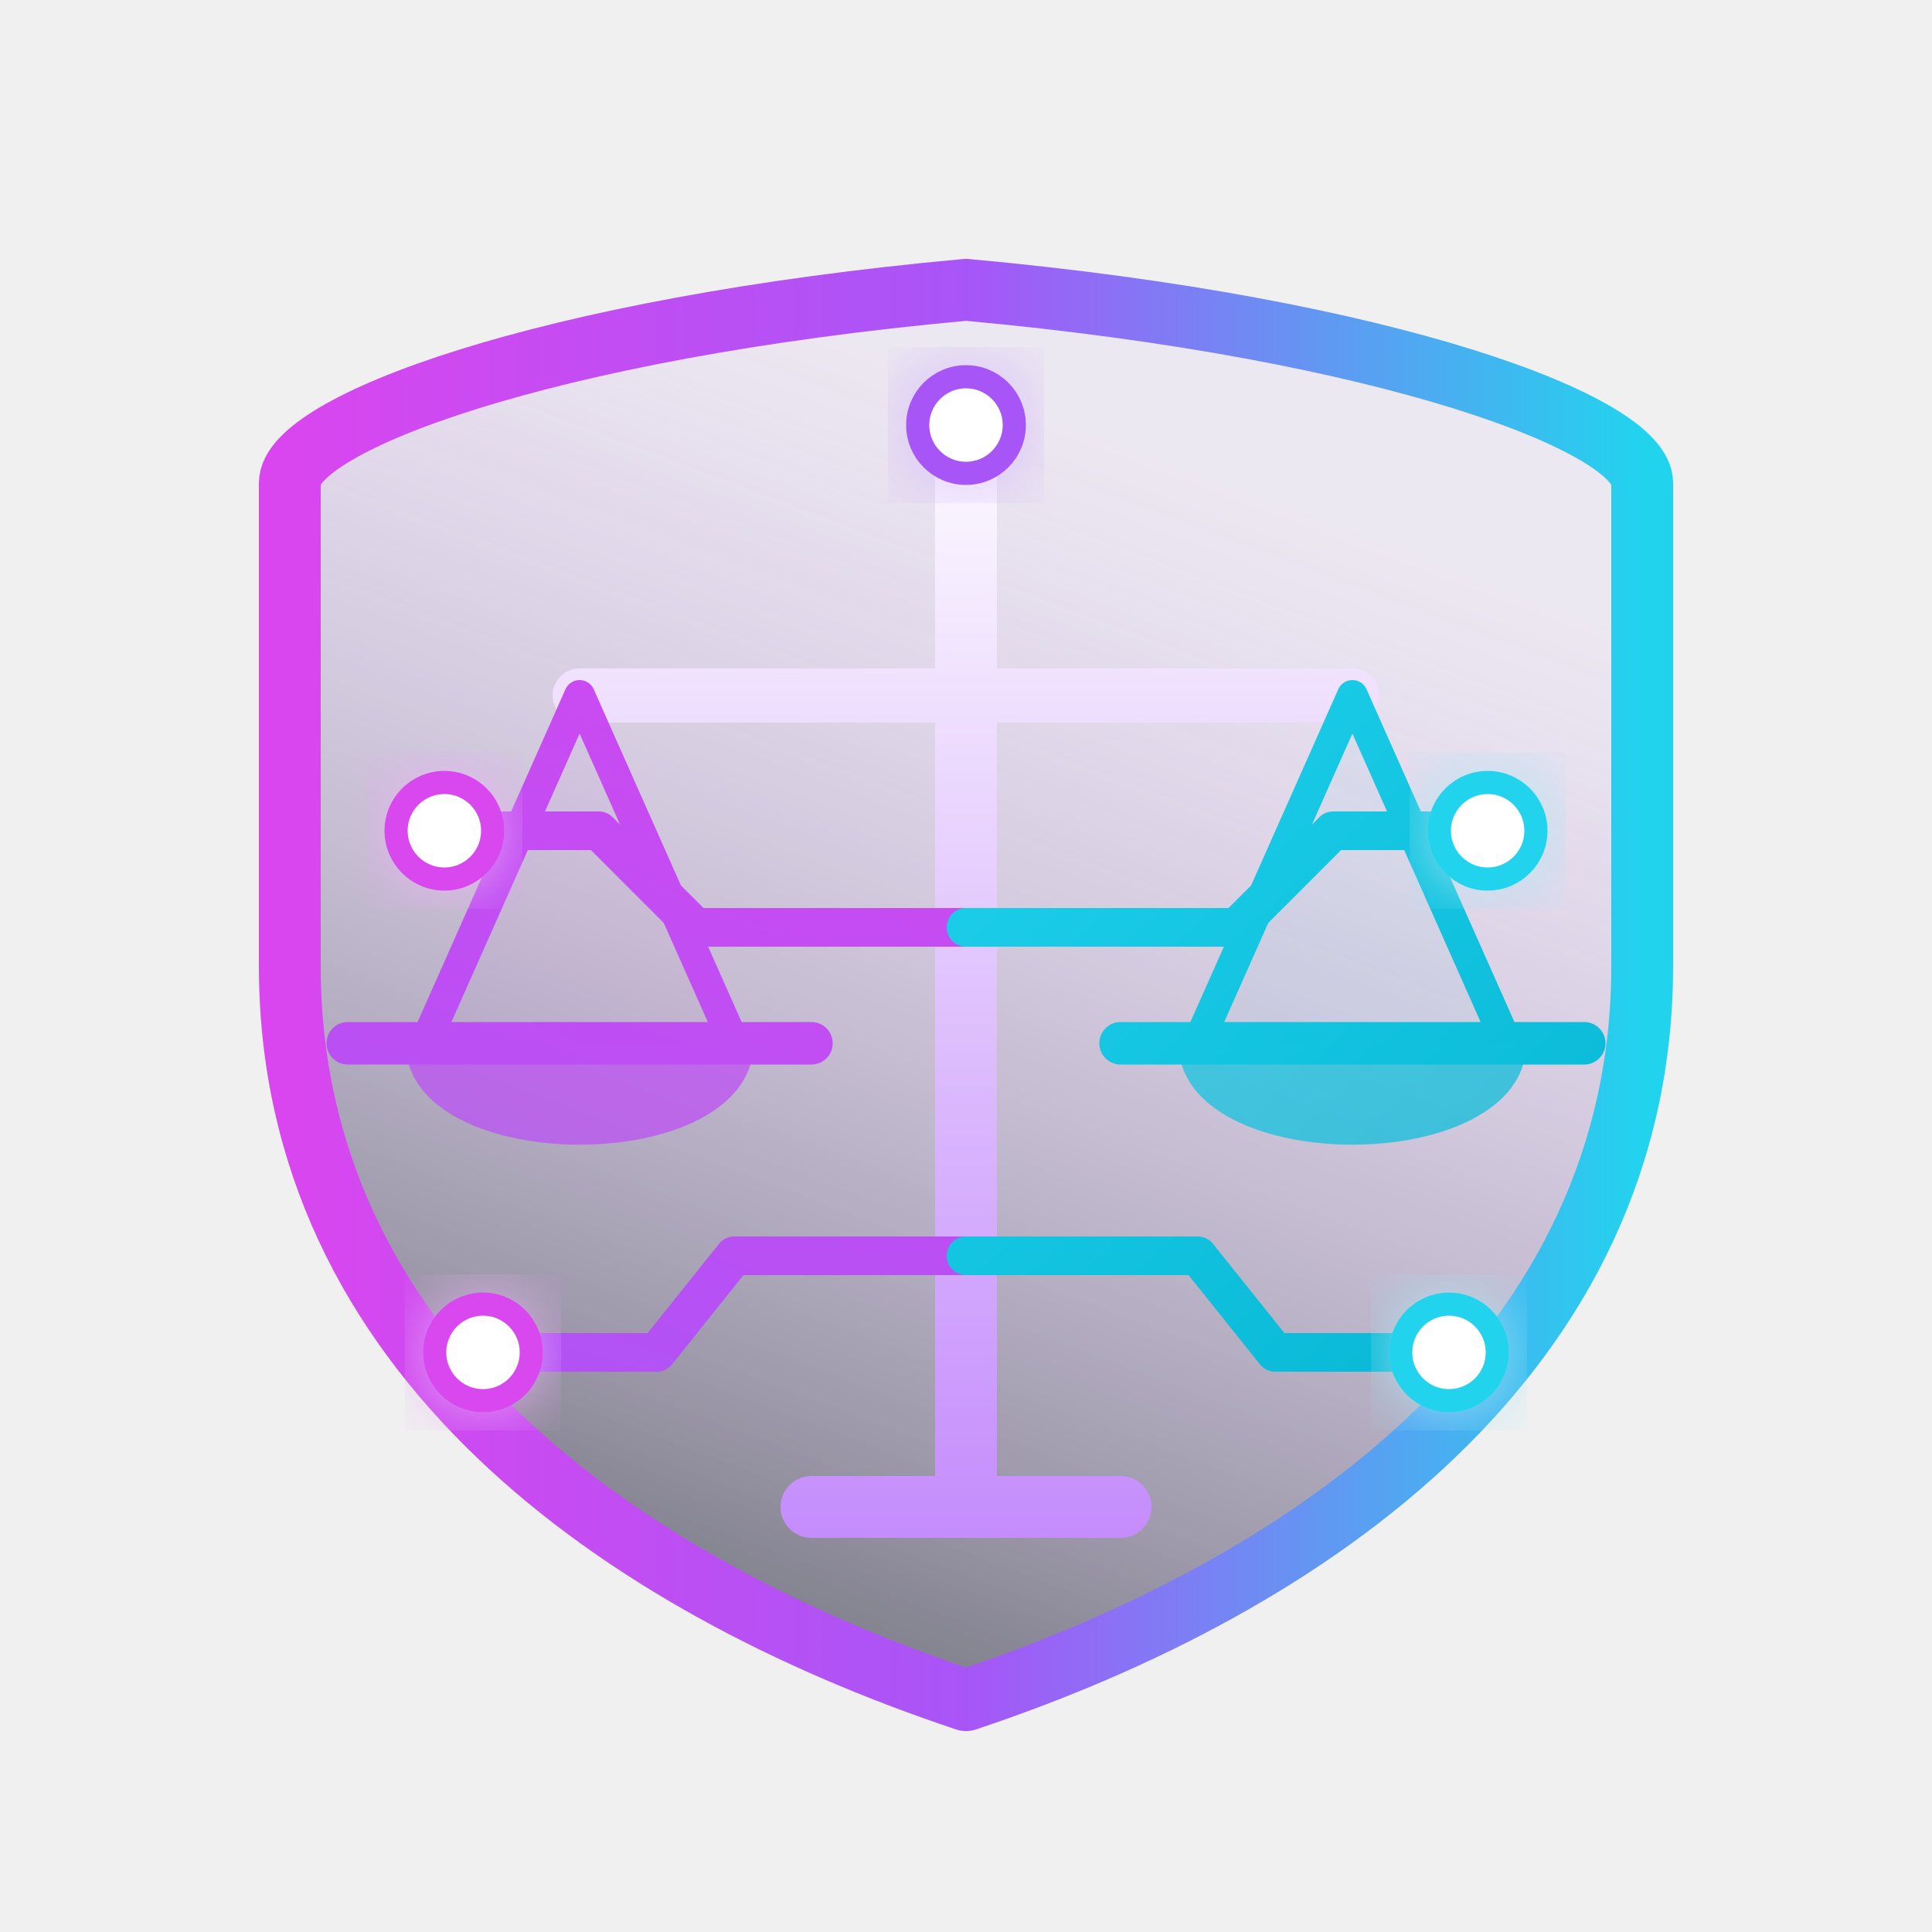
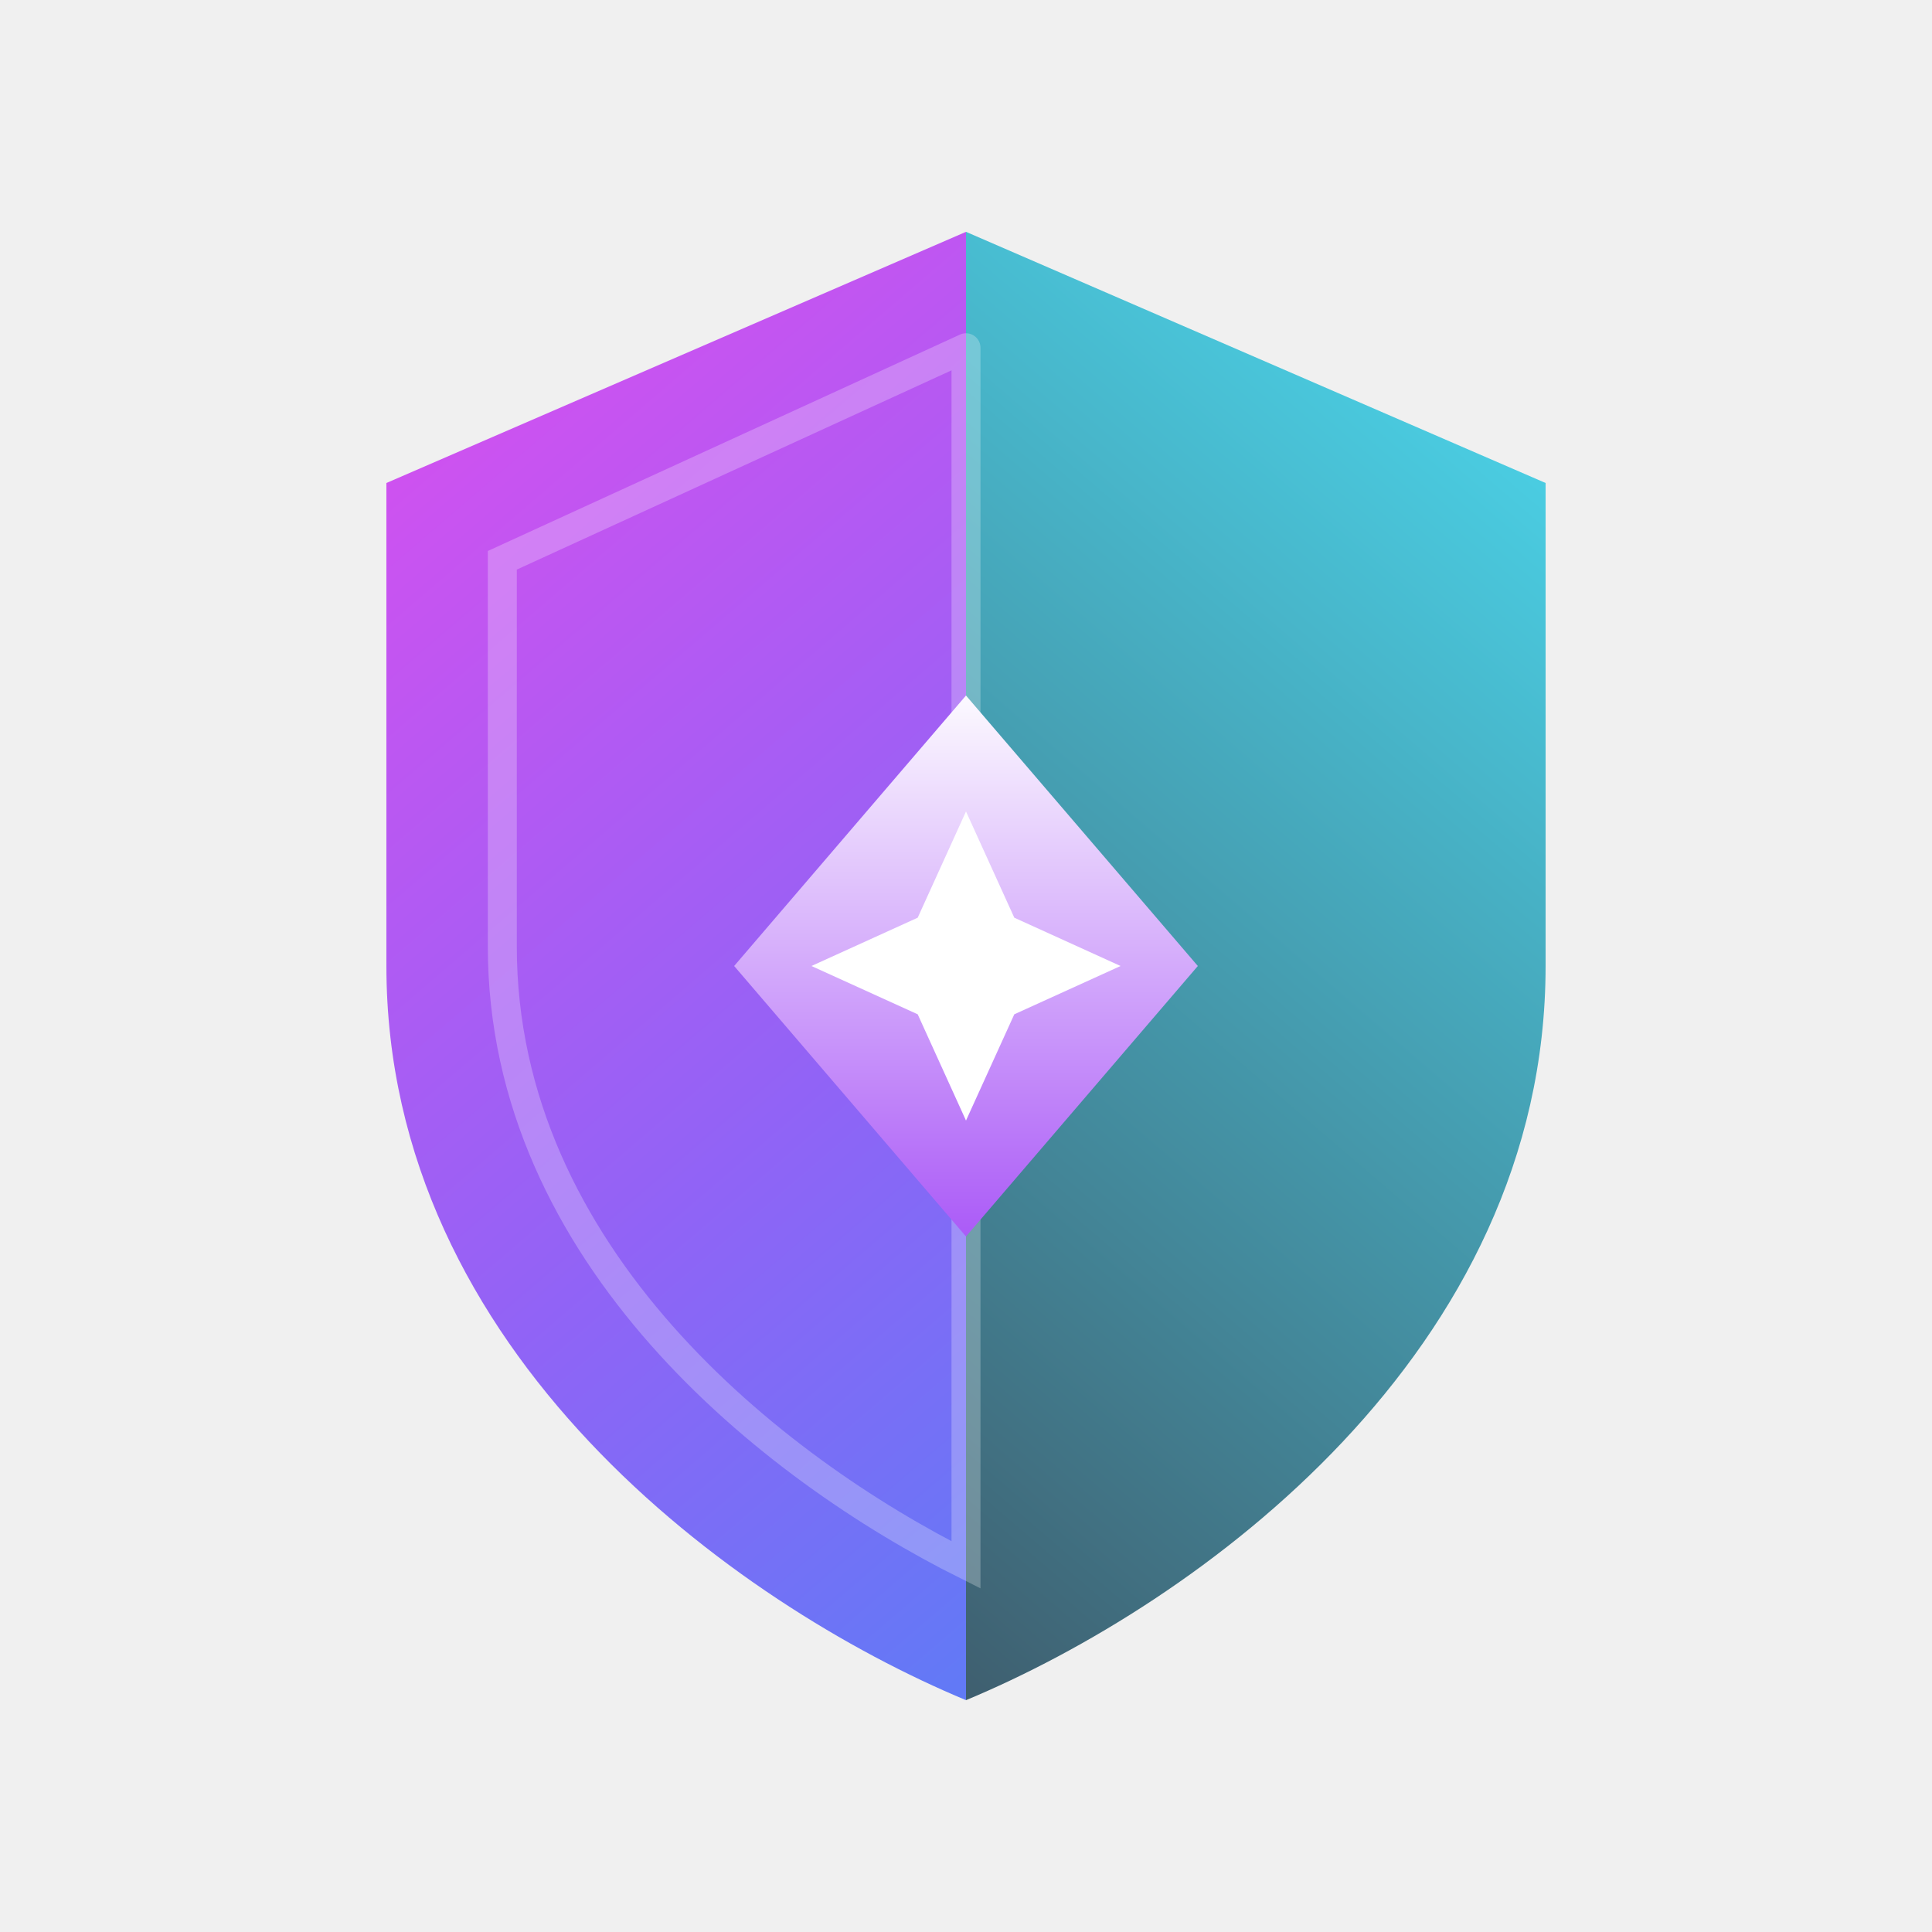
- <svg xmlns="http://www.w3.org/2000/svg" viewBox="0 0 100 100" width="64" height="64" fill="none">
+ <svg xmlns="http://www.w3.org/2000/svg" viewBox="0 0 100 100" width="100%" height="100%" fill="none">
  <defs>
-     <linearGradient id="logo-left-grad" x1="50" y1="20" x2="26" y2="84" gradientUnits="userSpaceOnUse">
+     <linearGradient id="logo-shield-grad-1" x1="20" y1="15" x2="80" y2="85" gradientUnits="userSpaceOnUse">
      <stop offset="0%" stop-color="#d946ef" />
+       <stop offset="50%" stop-color="#8b5cf6" />
+       <stop offset="100%" stop-color="#3b82f6" />
+     </linearGradient>
+     <linearGradient id="logo-shield-grad-2" x1="80" y1="15" x2="20" y2="85" gradientUnits="userSpaceOnUse">
+       <stop offset="0%" stop-color="#22d3ee" />
+       <stop offset="100%" stop-color="#0f172a" />
+     </linearGradient>
+     <linearGradient id="logo-glow-grad" x1="50" y1="35" x2="50" y2="65" gradientUnits="userSpaceOnUse">
+       <stop offset="0%" stop-color="#ffffff" />
      <stop offset="100%" stop-color="#a855f7" />
    </linearGradient>
-     <linearGradient id="logo-right-grad" x1="50" y1="30" x2="85" y2="68" gradientUnits="userSpaceOnUse">
-       <stop offset="0%" stop-color="#22d3ee" />
-       <stop offset="100%" stop-color="#06b6d4" />
-     </linearGradient>
-     <linearGradient id="logo-border-grad" x1="15" y1="50" x2="85" y2="50" gradientUnits="userSpaceOnUse">
-       <stop offset="0%" stop-color="#d946ef" />
-       <stop offset="50%" stop-color="#a855f7" />
-       <stop offset="100%" stop-color="#22d3ee" />
-     </linearGradient>
-     <linearGradient id="logo-shield-fill-grad" x1="50" y1="20" x2="26" y2="84" gradientUnits="userSpaceOnUse">
-       <stop offset="0%" stop-color="#c084fc" stop-opacity="0.08" />
-       <stop offset="100%" stop-color="#0a0f1e" stop-opacity="0.55" />
-     </linearGradient>
-     <linearGradient id="logo-center-grad" x1="50" y1="20" x2="50" y2="84" gradientUnits="userSpaceOnUse">
-       <stop offset="0%" stop-color="#ffffff" />
-       <stop offset="100%" stop-color="#c084fc" />
-     </linearGradient>
-     <filter id="logo-glow" x="-30%" y="-30%" width="160%" height="160%">
-       <feGaussianBlur stdDeviation="2" result="blur" />
-       <feMerge>
-         <feMergeNode in="blur" />
-         <feMergeNode in="SourceGraphic" />
-       </feMerge>
-     </filter>
  </defs>
-   <path d="M 50,15 C 28,17 15,22 15,25 V 50 C 15,70 32,82 50,88 C 68,82 85,70 85,50 V 25 C 85,22 72,17 50,15 Z" fill="url(#logo-shield-fill-grad)" />
-   <path d="M 50,15 C 28,17 15,22 15,25 V 50 C 15,70 32,82 50,88 C 68,82 85,70 85,50 V 25 C 85,22 72,17 50,15 Z" stroke="url(#logo-border-grad)" stroke-width="3.2" stroke-linejoin="round" />
-   <path d="M 50,22 V 78" stroke="url(#logo-center-grad)" stroke-width="3.2" stroke-linecap="round" />
-   <path d="M 42,78 H 58" stroke="url(#logo-center-grad)" stroke-width="3.2" stroke-linecap="round" />
-   <circle cx="50" cy="22" r="2.5" fill="#ffffff" stroke="#a855f7" stroke-width="1.2" filter="url(#logo-glow)" />
-   <path d="M 30,36 H 70" stroke="url(#logo-center-grad)" stroke-width="2.8" stroke-linecap="round" />
-   <path d="M 30,36 L 22,54 L 38,54 Z" stroke="url(#logo-left-grad)" stroke-width="1.6" stroke-linejoin="round" fill="url(#logo-left-grad)" fill-opacity="0.05" />
-   <path d="M 18,54 H 42" stroke="url(#logo-left-grad)" stroke-width="2.2" stroke-linecap="round" />
-   <path d="M 21,54 C 21,61 39,61 39,54 Z" fill="url(#logo-left-grad)" fill-opacity="0.75" />
-   <path d="M 70,36 L 62,54 L 78,54 Z" stroke="url(#logo-right-grad)" stroke-width="1.6" stroke-linejoin="round" fill="url(#logo-right-grad)" fill-opacity="0.05" />
-   <path d="M 58,54 H 82" stroke="url(#logo-right-grad)" stroke-width="2.2" stroke-linecap="round" />
-   <path d="M 61,54 C 61,61 79,61 79,54 Z" fill="url(#logo-right-grad)" fill-opacity="0.75" />
-   <path d="M 50,48 H 36 L 31,43 H 26" stroke="url(#logo-left-grad)" stroke-width="2" stroke-linecap="round" stroke-linejoin="round" />
-   <circle cx="23" cy="43" r="2.5" fill="#ffffff" stroke="#d946ef" stroke-width="1.2" filter="url(#logo-glow)" />
-   <path d="M 50,48 H 64 L 69,43 H 74" stroke="url(#logo-right-grad)" stroke-width="2" stroke-linecap="round" stroke-linejoin="round" />
-   <circle cx="77" cy="43" r="2.5" fill="#ffffff" stroke="#22d3ee" stroke-width="1.2" filter="url(#logo-glow)" />
-   <path d="M 50,65 H 38 L 34,70 H 28" stroke="url(#logo-left-grad)" stroke-width="2" stroke-linecap="round" stroke-linejoin="round" />
-   <circle cx="25" cy="70" r="2.5" fill="#ffffff" stroke="#d946ef" stroke-width="1.2" filter="url(#logo-glow)" />
-   <path d="M 50,65 H 62 L 66,70 H 72" stroke="url(#logo-right-grad)" stroke-width="2" stroke-linecap="round" stroke-linejoin="round" />
-   <circle cx="75" cy="70" r="2.5" fill="#ffffff" stroke="#22d3ee" stroke-width="1.2" filter="url(#logo-glow)" />
+   <path d="M 50,12 L 20,25 V 50 C 20,70 38,83 50,88 Z" fill="url(#logo-shield-grad-1)" fill-opacity="0.95" />
+   <path d="M 50,12 L 80,25 V 50 C 80,70 62,83 50,88 Z" fill="url(#logo-shield-grad-2)" fill-opacity="0.8" />
+   <path d="M 50,18 L 26,29 V 49 C 26,65 40,76 50,81 V 18" stroke="#ffffff" stroke-width="1.5" stroke-opacity="0.25" stroke-linecap="round" />
+   <path d="M 50,36 L 62,50 L 50,64 L 38,50 Z" fill="url(#logo-glow-grad)" />
+   <path d="M 50,42 L 52.5,47.5 L 58,50 L 52.5,52.5 L 50,58 L 47.5,52.5 L 42,50 L 47.5,47.5 Z" fill="#ffffff" />
</svg>
